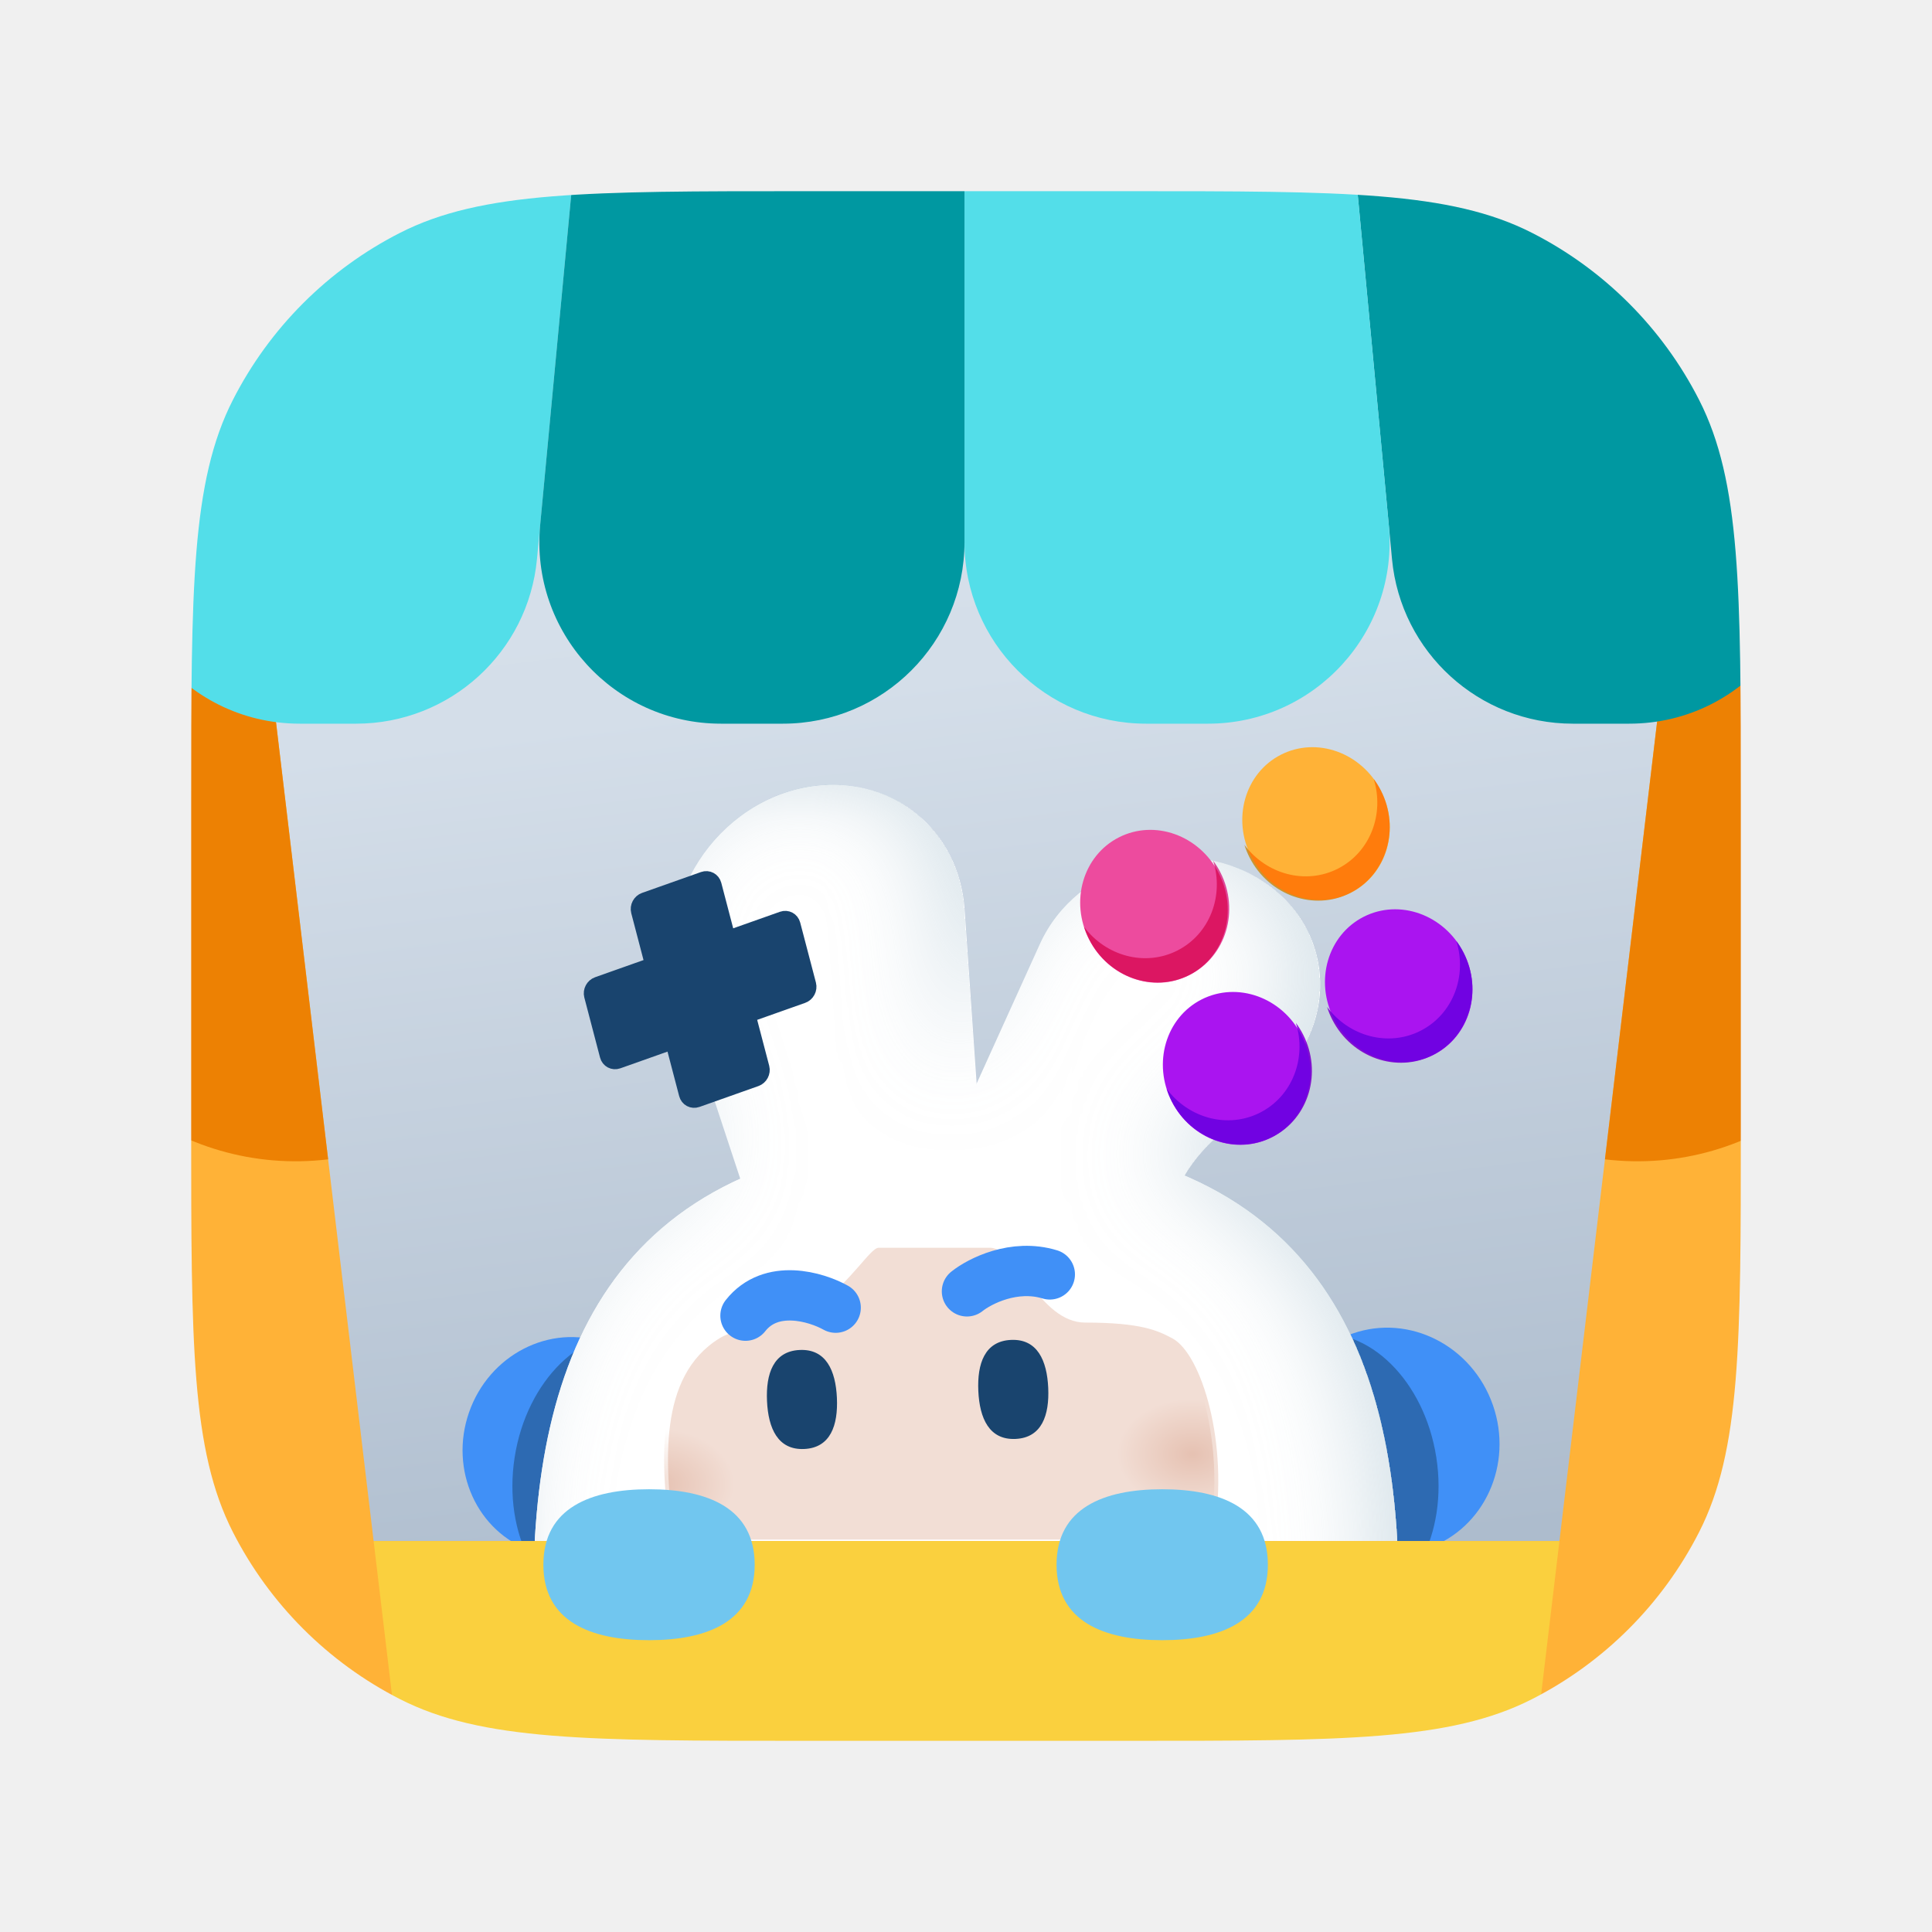
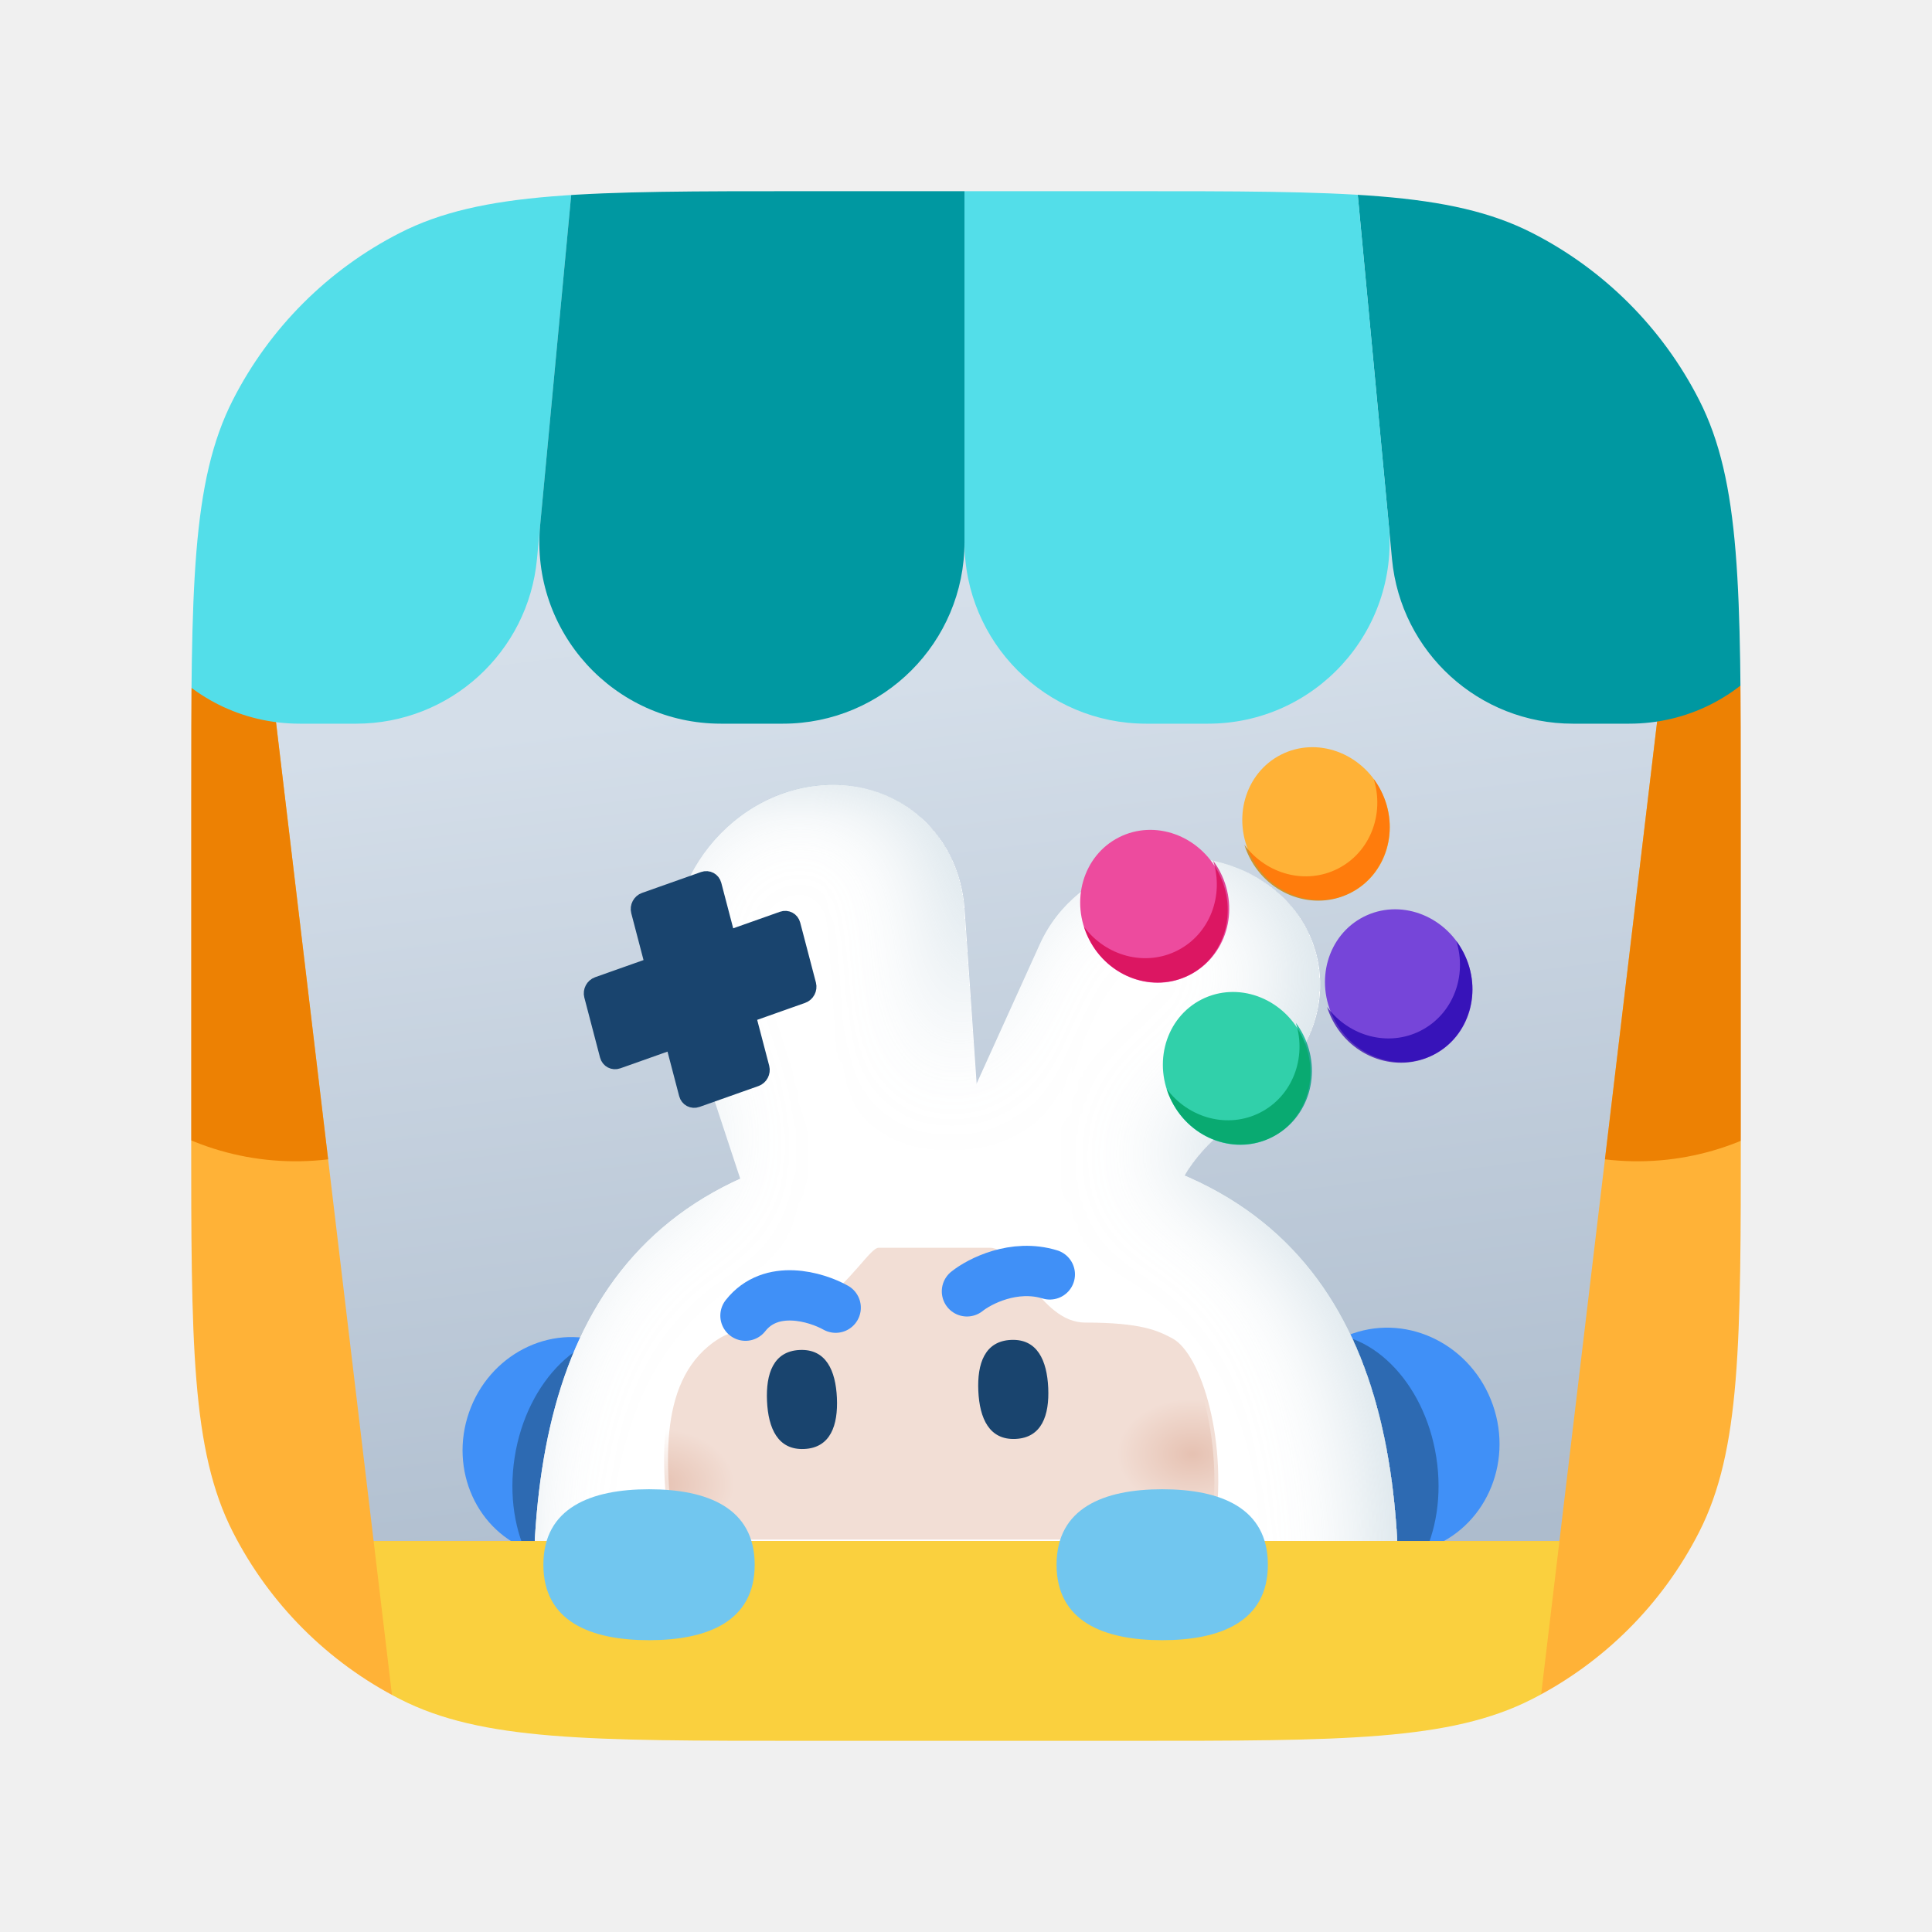
<svg xmlns="http://www.w3.org/2000/svg" width="192" height="192" fill="none" viewBox="0 0 192 192">
  <mask id="mask0_1684_1095" width="154" height="154" x="19" y="19" maskUnits="userSpaceOnUse" style="mask-type:alpha">
    <path fill="#EFF3F5" d="M19 79.8C19 58.518 19 47.877 23.142 39.748C26.785 32.598 32.598 26.785 39.748 23.142C47.877 19 58.518 19 79.8 19H112.2C133.482 19 144.123 19 152.252 23.142C159.402 26.785 165.215 32.598 168.858 39.748C173 47.877 173 58.518 173 79.8V112.2C173 133.482 173 144.123 168.858 152.252C165.215 159.402 159.402 165.215 152.252 168.858C144.123 173 133.482 173 112.2 173H79.8C58.518 173 47.877 173 39.748 168.858C32.598 165.215 26.785 159.402 23.142 152.252C19 144.123 19 133.482 19 112.2V79.8Z" />
  </mask>
  <g mask="url(#mask0_1684_1095)">
    <path fill="url(#paint0_linear_1684_1095)" d="M19 79.8C19 58.518 19 47.877 23.142 39.748C26.785 32.598 32.598 26.785 39.748 23.142C47.877 19 58.518 19 79.8 19H112.2C133.482 19 144.123 19 152.252 23.142C159.402 26.785 165.215 32.598 168.858 39.748C173 47.877 173 58.518 173 79.8V112.2C173 133.482 173 144.123 168.858 152.252C165.215 159.402 159.402 165.215 152.252 168.858C144.123 173 133.482 173 112.2 173H79.8C58.518 173 47.877 173 39.748 168.858C32.598 165.215 26.785 159.402 23.142 152.252C19 144.123 19 133.482 19 112.2V79.8Z" />
    <ellipse fill="#4090F7" rx="10.417" ry="10.966" transform="matrix(-0.944148 -0.329522 -0.329522 0.944148 56.449 143.786)" />
    <ellipse fill="#19446E" opacity=".5" rx="10.417" ry="13.982" transform="matrix(-0.98809 -0.153877 -0.153877 0.98809 61.4384 146.425)" />
    <ellipse cx="138.154" cy="143.196" fill="#4090F7" rx="10.812" ry="11.304" transform="rotate(-19.2397 138.154 143.196)" />
    <ellipse cx="132.445" cy="146.425" fill="#19446E" opacity=".5" rx="10.417" ry="13.982" transform="rotate(-8.8517 132.445 146.425)" />
    <path fill="#fff" d="M67.6 98.838C64.597 89.743 71.312 79.364 81.005 78.119C88.767 77.121 95.314 82.517 95.857 90.359L98.654 130.763C99.063 136.657 94.214 142.074 88.394 142.227C84.514 142.329 81.193 140.012 79.989 136.364L67.6 98.838Z" />
    <path fill="#fff" d="M103.423 93.803C107.036 85.83 117.742 82.713 125.279 87.442C132.457 91.945 133.237 101.403 126.92 107.34L120.468 113.404C118.994 114.79 117.816 116.411 117 118.178L111.602 129.86C108.952 135.593 101.253 137.837 95.788 134.469C92.182 132.246 90.593 128.14 91.817 124.207L96.582 108.902L103.423 93.803Z" />
    <path fill="#fff" d="M139 158.5C139 183.629 130.158 204 96 204C61.842 204 53 183.629 53 158.5C53 133.371 61.842 113 96 113C130.158 113 139 133.371 139 158.5Z" />
    <g filter="url(#filter0_i_1684_1095)">
      <path fill="#fff" d="M67.522 98.838C64.52 89.743 71.235 79.364 80.928 78.119C88.69 77.121 95.237 82.517 95.779 90.359L98.577 130.763C98.986 136.657 94.137 142.074 88.316 142.227C84.437 142.329 81.116 140.012 79.912 136.364L67.522 98.838Z" />
      <path fill="#fff" d="M103.346 93.803C106.958 85.83 117.665 82.713 125.201 87.442C132.38 91.945 133.16 101.403 126.843 107.34L120.391 113.404C118.917 114.79 117.739 116.411 116.923 118.178L111.524 129.86C108.875 135.593 101.176 137.837 95.711 134.469C92.105 132.246 90.515 128.14 91.74 124.207L96.504 108.902L103.346 93.803Z" />
      <path fill="#fff" d="M139 158.5C139 183.629 130.158 204 96 204C61.842 204 53 183.629 53 158.5C53 133.371 61.842 113 96 113C130.158 113 139 133.371 139 158.5Z" />
    </g>
    <path fill="#FFB237" d="M-4.762 160.337C-4.762 156.367 -1.543 153.148 2.427 153.148H189.272C193.242 153.148 196.461 156.367 196.461 160.337V200.401C196.461 204.371 193.242 207.59 189.272 207.59H2.427C-1.543 207.59 -4.762 204.371 -4.762 200.401V160.337Z" />
    <rect width="201.223" height="54.441" x="-4.762" y="153.148" fill="#FAD03E" rx="7.189" />
    <path fill="#FFB237" d="M-1.259 59.807L25.621 56.602L39.258 170.991L12.379 174.196L-1.259 59.807Z" />
    <path fill="#ED8103" d="M-1.259 59.807L25.621 56.602L32.609 115.214C17.763 116.984 4.294 106.384 2.524 91.539L-1.259 59.807Z" />
    <path fill="#FFB237" d="M193.365 59.807L166.485 56.602L152.848 170.991L179.728 174.196L193.365 59.807Z" />
    <path fill="#ED8103" d="M193.365 59.807L166.485 56.602L159.498 115.214C174.343 116.984 187.812 106.384 189.582 91.539L193.365 59.807Z" />
    <path fill="#0098A1" d="M164.826 -12H131.983L138.336 55.561C139.208 64.832 146.992 71.918 156.304 71.918H161.902C173.553 71.918 182.151 61.042 179.462 49.706L164.826 -12Z" />
    <path fill="#53DEE9" d="M26.873 -12H59.716L53.363 55.561C52.491 64.832 44.708 71.918 35.395 71.918H29.797C18.146 71.918 9.548 61.042 12.237 49.706L26.873 -12Z" />
    <path fill="#53DEE9" d="M131.983 -12H95.849V53.871C95.849 63.838 103.929 71.918 113.896 71.918H120.051C130.685 71.918 139.014 62.769 138.019 52.181L131.983 -12Z" />
    <path fill="#0098A1" d="M59.716 -12H95.85V53.871C95.85 63.838 87.77 71.918 77.803 71.918H71.648C61.014 71.918 52.685 62.769 53.681 52.181L59.716 -12Z" />
    <path fill="#F2DED5" d="M71.5 133C65.291 136.821 66.165 145.71 66.898 152.116C66.956 152.621 67.384 153 67.892 153H119.683C120.158 153 120.57 152.665 120.65 152.196C122.142 143.515 119.414 134.539 116.5 133C115.092 132.256 113.469 131.436 107.837 131.436C103.332 131.436 101 124 98.383 124H87.32C86.5 124 84.644 127.305 81.286 129.701C78.229 131.882 73.77 131.603 71.5 133Z" />
    <path fill="#19446E" d="M79.923 143.999C77.307 144.119 76.349 141.955 76.225 139.238C76.101 136.52 76.858 134.278 79.473 134.159C82.089 134.039 83.047 136.203 83.171 138.92C83.295 141.638 82.538 143.88 79.923 143.999Z" />
    <path fill="#19446E" d="M100.923 142.999C98.307 143.119 97.349 140.955 97.225 138.238C97.101 135.52 97.858 133.278 100.473 133.159C103.089 133.039 104.047 135.203 104.171 137.92C104.295 140.638 103.538 142.88 100.923 142.999Z" />
    <g style="mix-blend-mode:multiply">
      <mask id="mask1_1684_1095" width="68" height="14" x="58" y="139" maskUnits="userSpaceOnUse" style="mask-type:alpha">
        <ellipse cx="118.5" cy="144.5" fill="url(#paint1_radial_1684_1095)" rx="7.5" ry="5.5" />
        <ellipse cx="65.5" cy="147.5" fill="url(#paint2_radial_1684_1095)" rx="7.5" ry="5.5" />
      </mask>
      <g mask="url(#mask1_1684_1095)">
        <path fill="#F2DED5" d="M71.115 133C64.906 136.821 65.779 145.71 66.513 152.116C66.571 152.621 66.998 153 67.507 153H119.297C119.773 153 120.184 152.665 120.265 152.196C121.756 143.515 119.028 134.539 116.115 133C114.706 132.256 113.084 131.436 107.452 131.436C102.946 131.436 100.615 124 97.998 124H86.935C86.115 124 84.259 127.305 80.901 129.701C77.843 131.882 73.385 131.603 71.115 133Z" />
      </g>
    </g>
    <path stroke="#4090F7" stroke-linecap="round" stroke-linejoin="round" stroke-width="5" d="M83.049 129.955C81.119 128.876 76.622 127.525 74.085 130.749" />
    <path stroke="#4090F7" stroke-linecap="round" stroke-linejoin="round" stroke-width="5" d="M96.095 128.332C97.362 127.32 100.783 125.567 104.329 126.648" />
    <path fill="#71C6EF" d="M75 155.5C75 161.148 70.299 163 64.5 163C58.701 163 54 161.148 54 155.5C54 149.852 58.701 148 64.5 148C70.299 148 75 149.852 75 155.5Z" />
    <path fill="#71C6EF" d="M126 155.5C126 161.148 121.299 163 115.5 163C109.701 163 105 161.148 105 155.5C105 149.852 109.701 148 115.5 148C121.299 148 126 149.852 126 155.5Z" />
    <ellipse cx="114.678" cy="90.068" fill="#ED4B9E" rx="7.234" ry="7.686" transform="rotate(-27.0243 114.678 90.068)" />
-     <ellipse cx="122.895" cy="106.177" fill="#aa14f0" rx="7.234" ry="7.686" transform="rotate(-27.0243 122.895 106.177)" />
+     <ellipse cx="122.895" cy="106.177" fill="#31D0AA" rx="7.234" ry="7.686" transform="rotate(-27.0243 122.895 106.177)" />
    <ellipse cx="130.787" cy="81.851" fill="#FFB237" rx="7.234" ry="7.686" transform="rotate(-27.0243 130.787 81.8512)" />
-     <ellipse cx="139.004" cy="97.961" fill="#AA14F0" rx="7.234" ry="7.686" transform="rotate(-27.0243 139.004 97.9607)" />
+     <ellipse cx="139.004" cy="97.961" fill="#7645D9" rx="7.234" ry="7.686" transform="rotate(-27.0243 139.004 97.9607)" />
    <g style="mix-blend-mode:multiply">
      <path fill="#ED4B9E" fill-rule="evenodd" d="M120.565 85.543C121.656 89.025 120.229 92.82 117.018 94.457C113.808 96.094 109.898 95.022 107.719 92.095C107.853 92.521 108.024 92.942 108.234 93.355C110.163 97.136 114.647 98.711 118.251 96.873C121.854 95.035 123.211 90.48 121.283 86.699C121.073 86.287 120.832 85.901 120.565 85.543Z" clip-rule="evenodd" />
    </g>
    <g style="mix-blend-mode:multiply">
-       <path fill="#aa14f0" fill-rule="evenodd" d="M128.782 101.652C129.873 105.134 128.445 108.929 125.235 110.566C122.024 112.204 118.115 111.132 115.936 108.204C116.069 108.63 116.241 109.052 116.451 109.464C118.38 113.245 122.864 114.821 126.467 112.983C130.071 111.145 131.428 106.59 129.5 102.809C129.289 102.396 129.049 102.01 128.782 101.652Z" clip-rule="evenodd" />
+       <path fill="#31D0AA" fill-rule="evenodd" d="M128.782 101.652C129.873 105.134 128.445 108.929 125.235 110.566C122.024 112.204 118.115 111.132 115.936 108.204C116.069 108.63 116.241 109.052 116.451 109.464C118.38 113.245 122.864 114.821 126.467 112.983C130.071 111.145 131.428 106.59 129.5 102.809C129.289 102.396 129.049 102.01 128.782 101.652Z" clip-rule="evenodd" />
    </g>
    <g style="mix-blend-mode:multiply">
      <path fill="#FFB237" fill-rule="evenodd" d="M136.514 77.408C137.605 80.89 136.177 84.685 132.966 86.322C129.756 87.96 125.846 86.888 123.668 83.96C123.801 84.386 123.972 84.808 124.183 85.22C126.111 89.001 130.596 90.577 134.199 88.739C137.802 86.901 139.16 82.346 137.231 78.564C137.021 78.152 136.78 77.766 136.514 77.408Z" clip-rule="evenodd" />
    </g>
    <g style="mix-blend-mode:multiply">
-       <path fill="#AA14F0" fill-rule="evenodd" d="M144.73 93.517C145.821 97 144.394 100.794 141.183 102.432C137.973 104.069 134.063 102.997 131.884 100.07C132.018 100.496 132.189 100.917 132.399 101.33C134.328 105.111 138.813 106.686 142.416 104.848C146.019 103.01 147.377 98.455 145.448 94.674C145.238 94.262 144.997 93.876 144.73 93.517Z" clip-rule="evenodd" />
+       <path fill="#7645D9" fill-rule="evenodd" d="M144.73 93.517C145.821 97 144.394 100.794 141.183 102.432C137.973 104.069 134.063 102.997 131.884 100.07C132.018 100.496 132.189 100.917 132.399 101.33C134.328 105.111 138.813 106.686 142.416 104.848C146.019 103.01 147.377 98.455 145.448 94.674C145.238 94.262 144.997 93.876 144.73 93.517Z" clip-rule="evenodd" />
    </g>
  </g>
  <path fill="#19446E" stroke="#19446E" stroke-linejoin="round" stroke-width="1.616" d="M68.278 108.731C68.391 109.163 68.824 109.392 69.245 109.243L75.104 107.169C75.524 107.02 75.774 106.549 75.661 106.117L74.278 100.839L79.747 98.902C80.168 98.753 80.417 98.282 80.304 97.85L78.741 91.886C78.628 91.454 78.195 91.225 77.775 91.374L72.306 93.311L70.898 87.937C70.785 87.505 70.352 87.276 69.931 87.425L64.073 89.499C63.652 89.648 63.402 90.119 63.516 90.551L64.923 95.925L59.408 97.878C58.987 98.027 58.738 98.498 58.851 98.929L60.413 104.894C60.526 105.326 60.959 105.555 61.38 105.406L66.895 103.453L68.278 108.731Z" />
  <defs>
    <filter id="filter0_i_1684_1095" width="89" height="127" x="50" y="77" color-interpolation-filters="sRGB" filterUnits="userSpaceOnUse">
      <feFlood flood-opacity="0" result="BackgroundImageFix" />
      <feBlend in="SourceGraphic" in2="BackgroundImageFix" mode="normal" result="shape" />
      <feColorMatrix in="SourceAlpha" result="hardAlpha" type="matrix" values="0 0 0 0 0 0 0 0 0 0 0 0 0 0 0 0 0 0 127 0" />
      <feOffset dx="-3" dy="-1" />
      <feGaussianBlur stdDeviation="4.5" />
      <feComposite in2="hardAlpha" k2="-1" k3="1" operator="arithmetic" />
      <feColorMatrix type="matrix" values="0 0 0 0 0.726 0 0 0 0 0.806 0 0 0 0 0.85 0 0 0 0.55 0" />
      <feBlend in2="shape" mode="normal" result="effect1_innerShadow_1684_1095" />
    </filter>
    <linearGradient id="paint0_linear_1684_1095" x1="38" x2="71" y1="-101.5" y2="162" gradientUnits="userSpaceOnUse">
      <stop stop-color="#E1EBF5" />
      <stop offset=".657" stop-color="#D4DEE9" />
      <stop offset="1" stop-color="#ADBCCD" />
    </linearGradient>
    <radialGradient id="paint1_radial_1684_1095" cx="0" cy="0" r="1" gradientTransform="translate(118.5 144.5) rotate(90) scale(5.5 7.5)" gradientUnits="userSpaceOnUse">
      <stop stop-color="#DDAFA2" />
      <stop offset="1" stop-color="#DDAFA2" stop-opacity="0" />
    </radialGradient>
    <radialGradient id="paint2_radial_1684_1095" cx="0" cy="0" r="1" gradientTransform="translate(65.5 147.5) rotate(90) scale(5.5 7.5)" gradientUnits="userSpaceOnUse">
      <stop stop-color="#DDAFA2" />
      <stop offset="1" stop-color="#DDAFA2" stop-opacity="0" />
    </radialGradient>
  </defs>
</svg>
